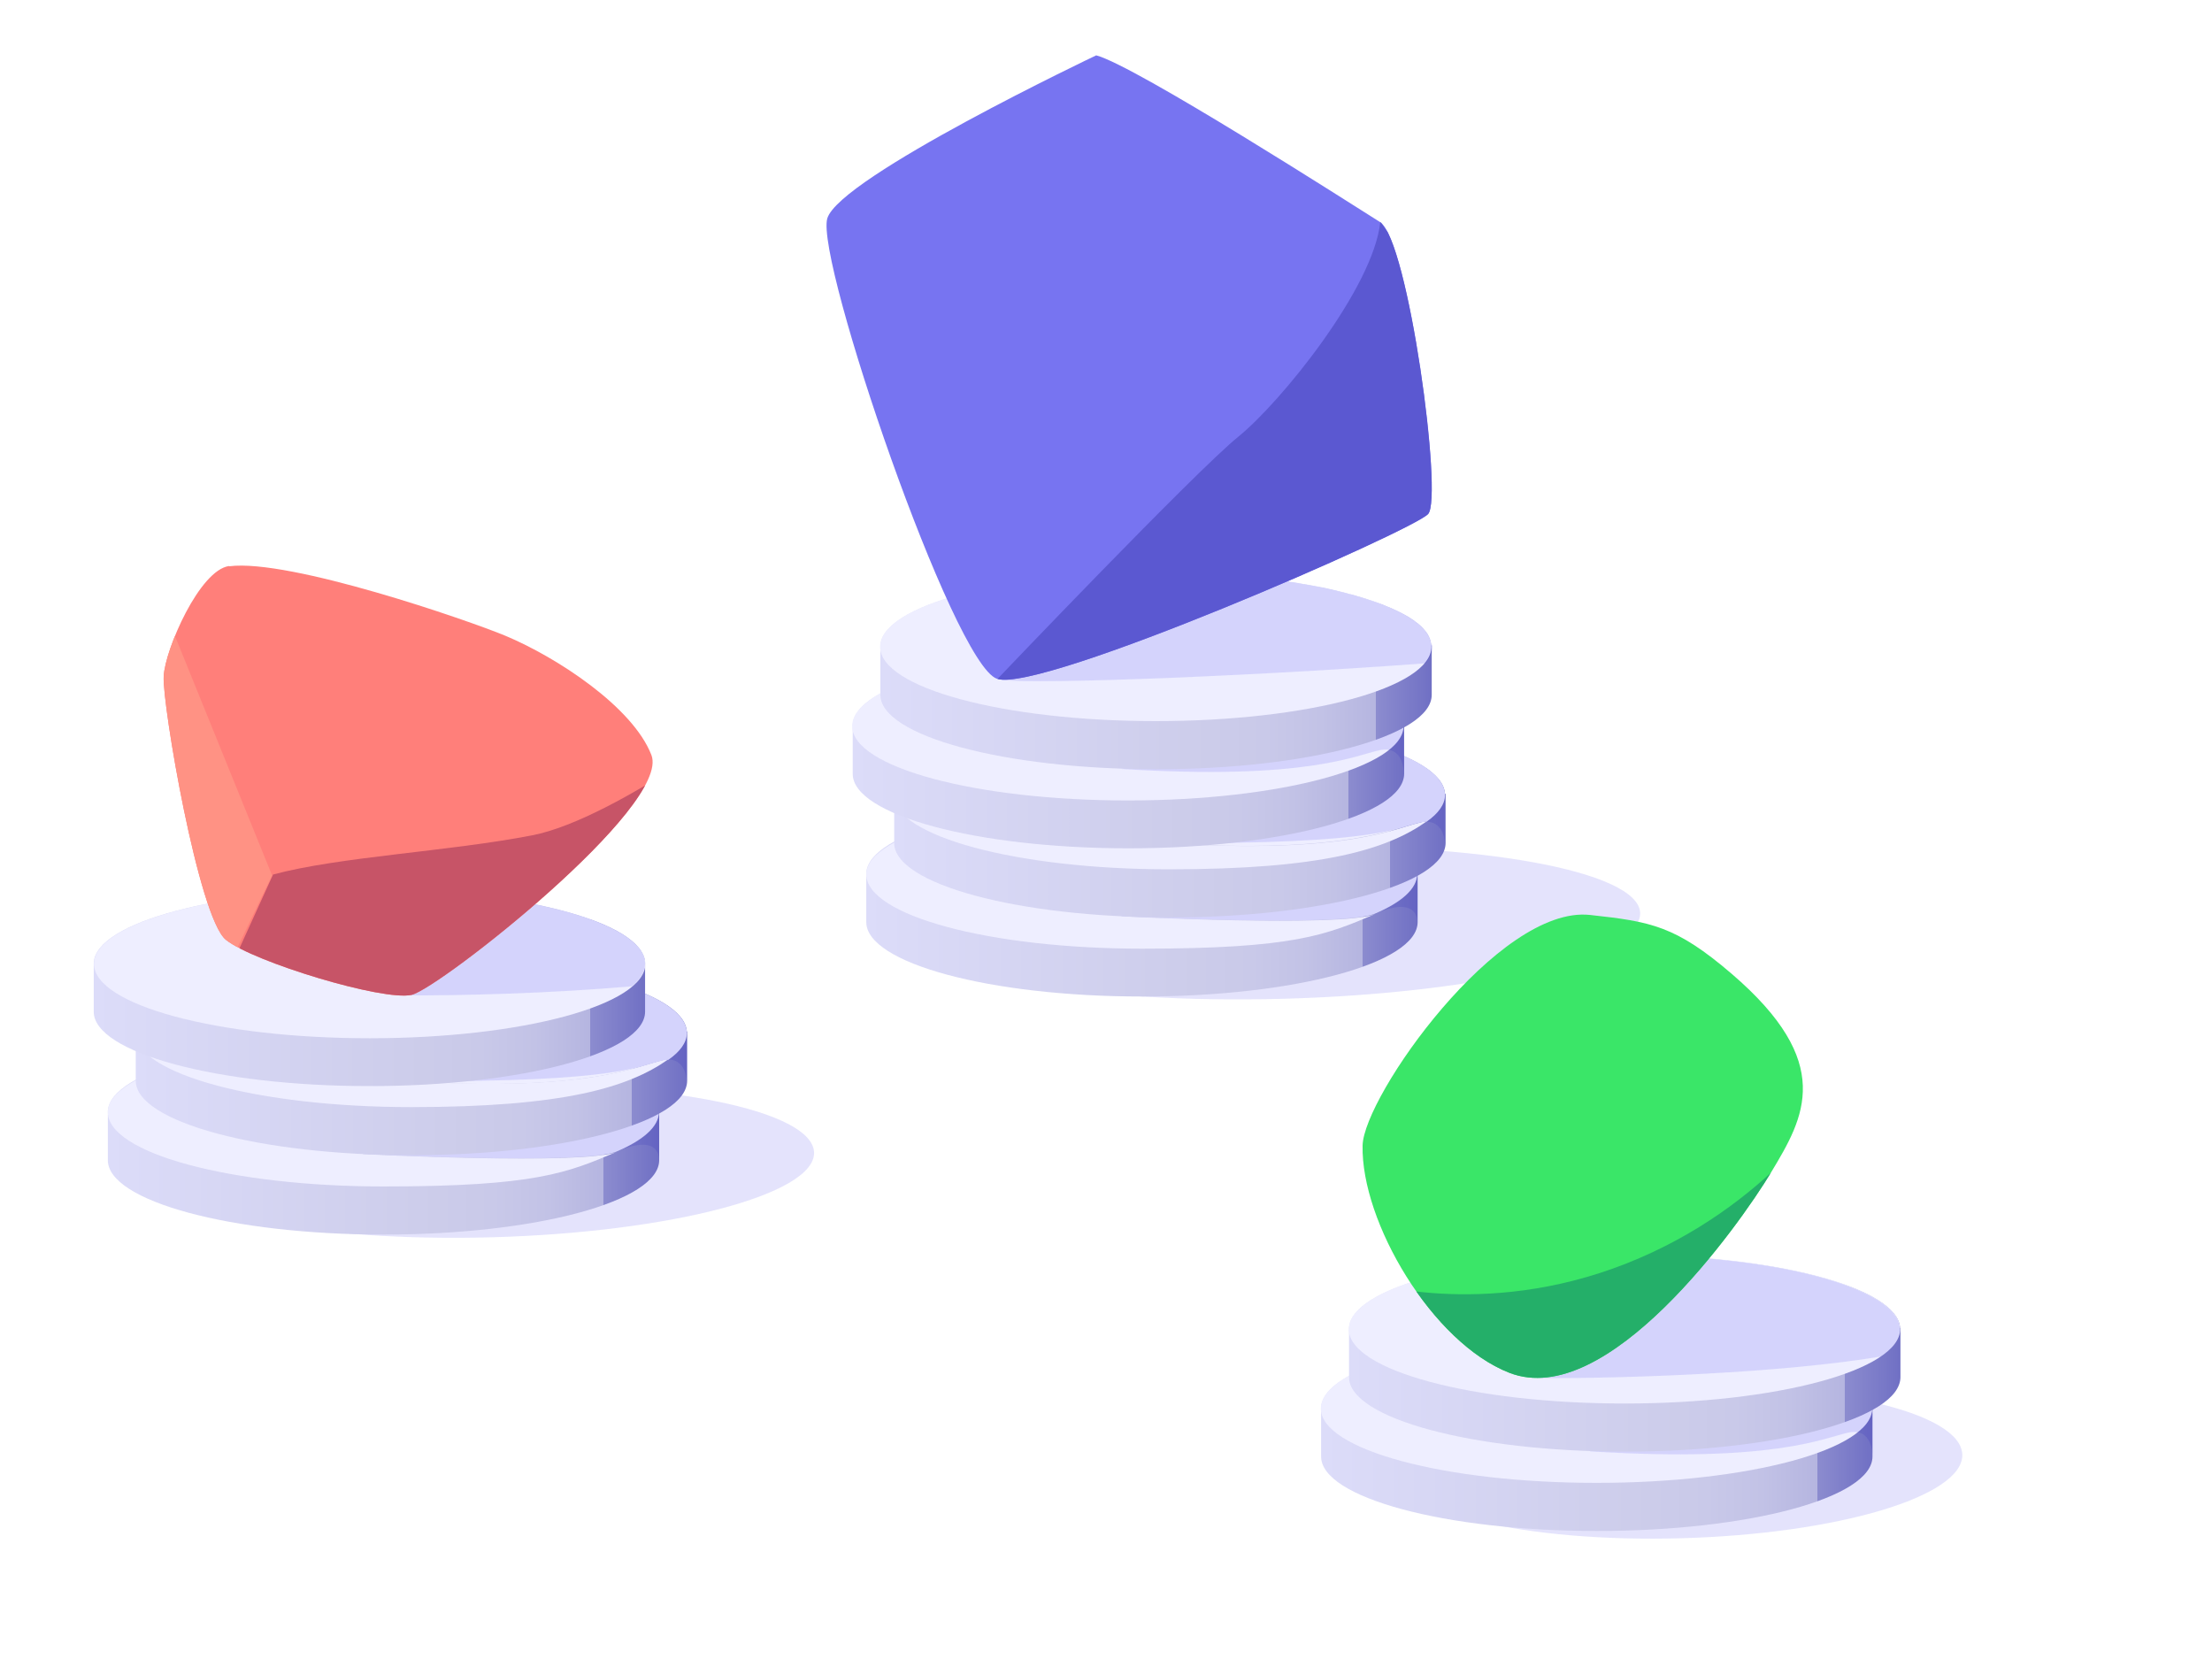
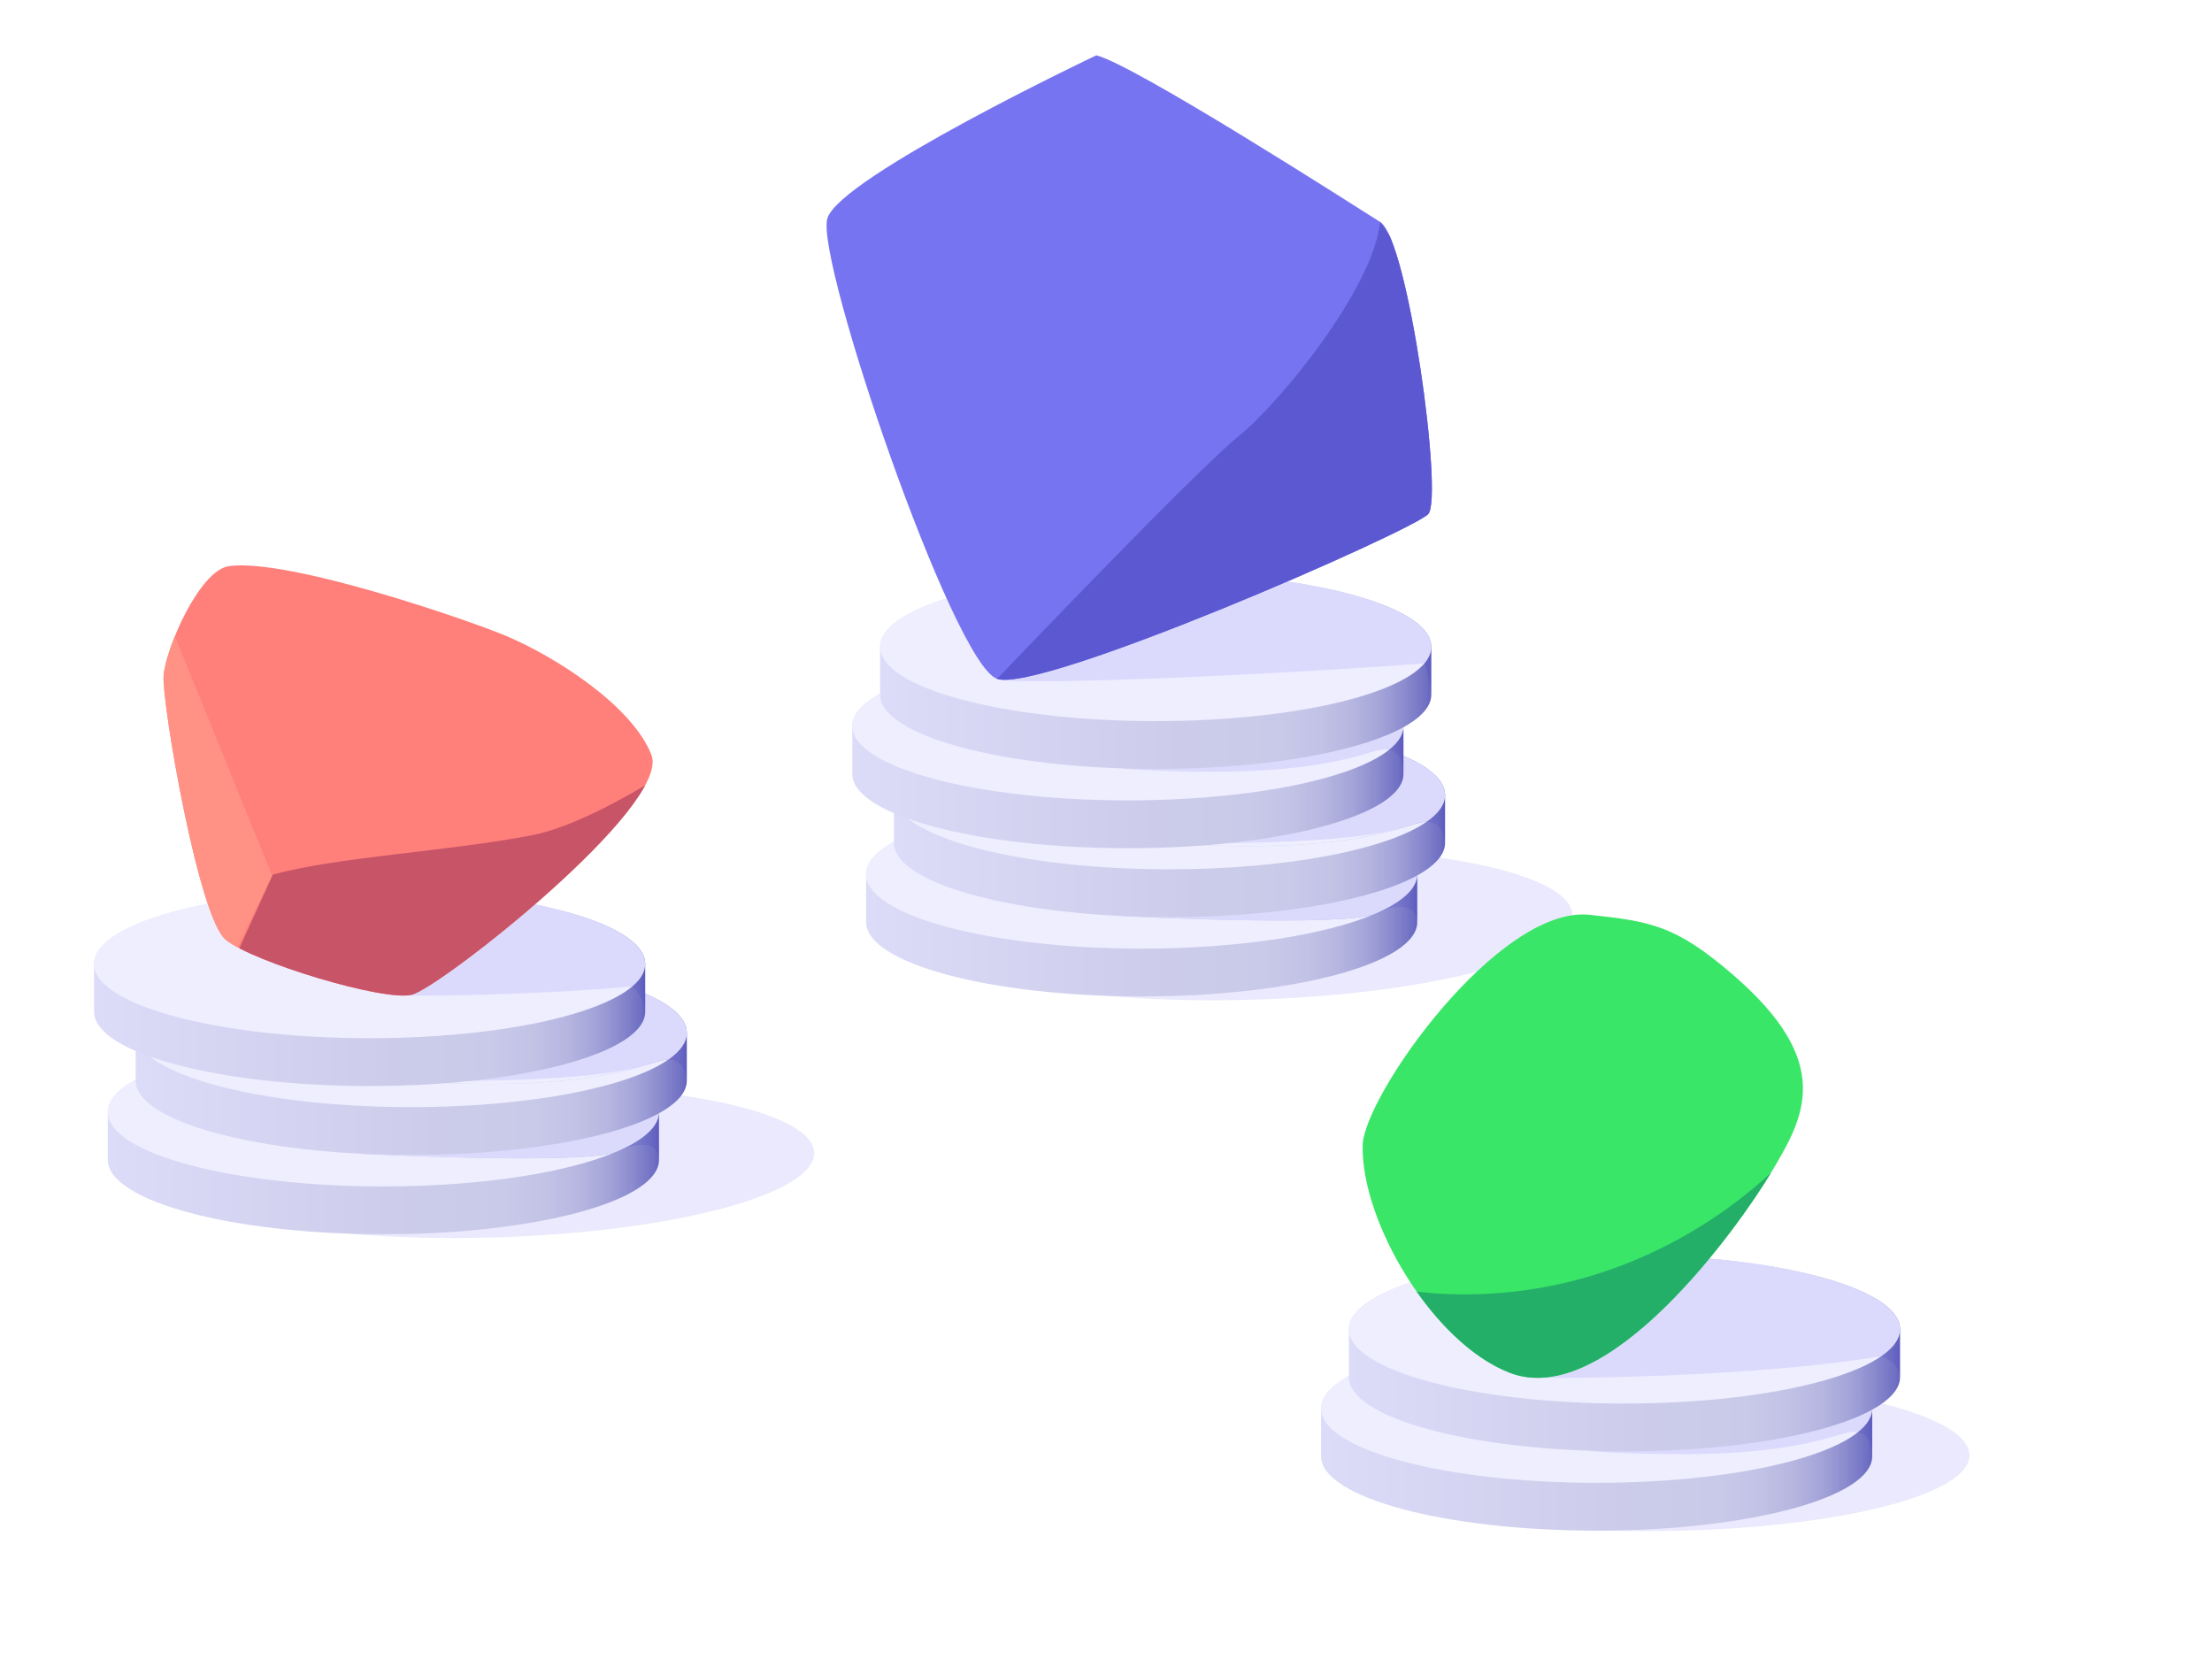
- <svg xmlns="http://www.w3.org/2000/svg" id="Layer_1" version="1.1" viewBox="0 0 800 600">
+ <svg xmlns="http://www.w3.org/2000/svg" xmlns:xlink="http://www.w3.org/1999/xlink" viewBox="0 0 800 600">
  <defs>
-     <style>
-       .st0 {
-         fill: none;
-       }
- 
-       .st1 {
-         mix-blend-mode: multiply;
-         opacity: .2;
-       }
- 
-       .st1, .st2 {
-         isolation: isolate;
-       }
- 
-       .st1, .st3 {
-         fill: #7774f1;
-       }
- 
-       .st4 {
-         fill: #ff7f7a;
-       }
- 
-       .st5 {
-         fill: url(#linear-gradient2);
-       }
- 
-       .st6 {
-         fill: url(#linear-gradient1);
-       }
- 
-       .st7 {
-         fill: url(#linear-gradient3);
-       }
- 
-       .st8 {
-         fill: url(#linear-gradient6);
-       }
- 
-       .st9 {
-         fill: url(#linear-gradient8);
-       }
- 
-       .st10 {
-         fill: url(#linear-gradient7);
-       }
- 
-       .st11 {
-         fill: url(#linear-gradient5);
-       }
- 
-       .st12 {
-         fill: url(#linear-gradient4);
-       }
- 
-       .st13 {
-         fill: #eef;
-       }
- 
-       .st14 {
-         fill: url(#linear-gradient);
-       }
- 
-       .st15 {
-         fill: #3ae668;
-       }
- 
-       .st16 {
-         fill: #ff9284;
-       }
- 
-       .st17 {
-         clip-path: url(#clippath-1);
-       }
- 
-       .st18 {
-         clip-path: url(#clippath-2);
-       }
- 
-       .st19 {
-         fill: #5b58d1;
-       }
- 
-       .st20 {
-         fill: #c75467;
-       }
- 
-       .st21 {
-         fill: #24af69;
-       }
- 
-       .st22 {
-         clip-path: url(#clippath);
-       }
-     </style>
-     <linearGradient id="linear-gradient" x1="477.8" y1="83.9" x2="677.1" y2="83.9" gradientTransform="translate(0 602) scale(1 -1)" gradientUnits="userSpaceOnUse">
+     <style>.cls-1{fill:#ff7f7a;}.cls-2{mix-blend-mode:multiply;opacity:.16;}.cls-2,.cls-3{fill:#7774f1;}.cls-4{fill:url(#linear-gradient-8);}.cls-5{fill:url(#linear-gradient-7);}.cls-6{fill:url(#linear-gradient-5);}.cls-7{fill:url(#linear-gradient-6);}.cls-8{fill:url(#linear-gradient-9);}.cls-9{fill:url(#linear-gradient-4);}.cls-10{fill:url(#linear-gradient-3);}.cls-11{fill:url(#linear-gradient-2);}.cls-12{fill:#eef;}.cls-13{fill:url(#linear-gradient);}.cls-14{isolation:isolate;}.cls-15{fill:#3ae668;}.cls-16{fill:#ff9284;}.cls-17{clip-path:url(#clippath-1);}.cls-18{clip-path:url(#clippath-2);}.cls-19{fill:#5b58d1;}.cls-20{fill:#c75467;}.cls-21{fill:#24af69;}.cls-22{clip-path:url(#clippath);}</style>
+     <linearGradient id="linear-gradient" x1="477.76" y1="518.06" x2="677.11" y2="518.06" gradientUnits="userSpaceOnUse">
      <stop offset="0" stop-color="#dcdcf9" />
-       <stop offset=".6" stop-color="#ccccea" />
-       <stop offset=".7" stop-color="#c9c9e9" />
+       <stop offset=".55" stop-color="#ccccea" />
+       <stop offset=".72" stop-color="#c9c9e9" />
      <stop offset=".8" stop-color="#c2c2e6" />
-       <stop offset=".9" stop-color="#b5b5e0" />
-       <stop offset=".9" stop-color="#a3a3d9" />
-       <stop offset=".9" stop-color="#8c8ccf" />
-       <stop offset="1" stop-color="#7070c4" />
+       <stop offset=".86" stop-color="#b5b5e0" />
+       <stop offset=".91" stop-color="#a3a3d9" />
+       <stop offset=".95" stop-color="#8c8ccf" />
+       <stop offset=".99" stop-color="#7070c4" />
      <stop offset="1" stop-color="#6464bf" />
    </linearGradient>
-     <linearGradient id="linear-gradient1" x1="487.8" y1="112.6" x2="687.2" y2="112.6" gradientTransform="translate(0 602) scale(1 -1)" gradientUnits="userSpaceOnUse">
-       <stop offset="0" stop-color="#dcdcf9" />
-       <stop offset=".6" stop-color="#ccccea" />
-       <stop offset=".7" stop-color="#c9c9e9" />
-       <stop offset=".8" stop-color="#c2c2e6" />
-       <stop offset=".9" stop-color="#b5b5e0" />
-       <stop offset=".9" stop-color="#a3a3d9" />
-       <stop offset=".9" stop-color="#8c8ccf" />
-       <stop offset="1" stop-color="#7070c4" />
-       <stop offset="1" stop-color="#6464bf" />
-     </linearGradient>
-     <linearGradient id="linear-gradient2" x1="39" y1="191.1" x2="238.3" y2="191.1" gradientTransform="translate(0 602) scale(1 -1)" gradientUnits="userSpaceOnUse">
-       <stop offset="0" stop-color="#dcdcf9" />
-       <stop offset=".6" stop-color="#ccccea" />
-       <stop offset=".7" stop-color="#c9c9e9" />
-       <stop offset=".8" stop-color="#c2c2e6" />
-       <stop offset=".9" stop-color="#b5b5e0" />
-       <stop offset=".9" stop-color="#a3a3d9" />
-       <stop offset=".9" stop-color="#8c8ccf" />
-       <stop offset="1" stop-color="#7070c4" />
-       <stop offset="1" stop-color="#6464bf" />
-     </linearGradient>
-     <linearGradient id="linear-gradient3" x1="49.1" y1="219.8" x2="248.4" y2="219.8" gradientTransform="translate(0 602) scale(1 -1)" gradientUnits="userSpaceOnUse">
-       <stop offset="0" stop-color="#dcdcf9" />
-       <stop offset=".6" stop-color="#ccccea" />
-       <stop offset=".7" stop-color="#c9c9e9" />
-       <stop offset=".8" stop-color="#c2c2e6" />
-       <stop offset=".9" stop-color="#b5b5e0" />
-       <stop offset=".9" stop-color="#a3a3d9" />
-       <stop offset=".9" stop-color="#8c8ccf" />
-       <stop offset="1" stop-color="#7070c4" />
-       <stop offset="1" stop-color="#6464bf" />
-     </linearGradient>
-     <linearGradient id="linear-gradient4" x1="34" y1="244.7" x2="233.3" y2="244.7" gradientTransform="translate(0 602) scale(1 -1)" gradientUnits="userSpaceOnUse">
-       <stop offset="0" stop-color="#dcdcf9" />
-       <stop offset=".6" stop-color="#ccccea" />
-       <stop offset=".7" stop-color="#c9c9e9" />
-       <stop offset=".8" stop-color="#c2c2e6" />
-       <stop offset=".9" stop-color="#b5b5e0" />
-       <stop offset=".9" stop-color="#a3a3d9" />
-       <stop offset=".9" stop-color="#8c8ccf" />
-       <stop offset="1" stop-color="#7070c4" />
-       <stop offset="1" stop-color="#6464bf" />
-     </linearGradient>
-     <linearGradient id="linear-gradient5" x1="313.2" y1="277.2" x2="512.6" y2="277.2" gradientTransform="translate(0 602) scale(1 -1)" gradientUnits="userSpaceOnUse">
-       <stop offset="0" stop-color="#dcdcf9" />
-       <stop offset=".6" stop-color="#ccccea" />
-       <stop offset=".7" stop-color="#c9c9e9" />
-       <stop offset=".8" stop-color="#c2c2e6" />
-       <stop offset=".9" stop-color="#b5b5e0" />
-       <stop offset=".9" stop-color="#a3a3d9" />
-       <stop offset=".9" stop-color="#8c8ccf" />
-       <stop offset="1" stop-color="#7070c4" />
-       <stop offset="1" stop-color="#6464bf" />
-     </linearGradient>
-     <linearGradient id="linear-gradient6" x1="323.3" y1="305.8" x2="522.6" y2="305.8" gradientTransform="translate(0 602) scale(1 -1)" gradientUnits="userSpaceOnUse">
-       <stop offset="0" stop-color="#dcdcf9" />
-       <stop offset=".6" stop-color="#ccccea" />
-       <stop offset=".7" stop-color="#c9c9e9" />
-       <stop offset=".8" stop-color="#c2c2e6" />
-       <stop offset=".9" stop-color="#b5b5e0" />
-       <stop offset=".9" stop-color="#a3a3d9" />
-       <stop offset=".9" stop-color="#8c8ccf" />
-       <stop offset="1" stop-color="#7070c4" />
-       <stop offset="1" stop-color="#6464bf" />
-     </linearGradient>
-     <linearGradient id="linear-gradient7" x1="308.2" y1="330.8" x2="507.6" y2="330.8" gradientTransform="translate(0 602) scale(1 -1)" gradientUnits="userSpaceOnUse">
-       <stop offset="0" stop-color="#dcdcf9" />
-       <stop offset=".6" stop-color="#ccccea" />
-       <stop offset=".7" stop-color="#c9c9e9" />
-       <stop offset=".8" stop-color="#c2c2e6" />
-       <stop offset=".9" stop-color="#b5b5e0" />
-       <stop offset=".9" stop-color="#a3a3d9" />
-       <stop offset=".9" stop-color="#8c8ccf" />
-       <stop offset="1" stop-color="#7070c4" />
-       <stop offset="1" stop-color="#6464bf" />
-     </linearGradient>
-     <linearGradient id="linear-gradient8" x1="318.3" y1="359.4" x2="517.7" y2="359.4" gradientTransform="translate(0 602) scale(1 -1)" gradientUnits="userSpaceOnUse">
-       <stop offset="0" stop-color="#dcdcf9" />
-       <stop offset=".6" stop-color="#ccccea" />
-       <stop offset=".7" stop-color="#c9c9e9" />
-       <stop offset=".8" stop-color="#c2c2e6" />
-       <stop offset=".9" stop-color="#b5b5e0" />
-       <stop offset=".9" stop-color="#a3a3d9" />
-       <stop offset=".9" stop-color="#8c8ccf" />
-       <stop offset="1" stop-color="#7070c4" />
-       <stop offset="1" stop-color="#6464bf" />
-     </linearGradient>
+     <linearGradient id="linear-gradient-2" x1="487.83" y1="489.39" x2="687.18" y2="489.39" xlink:href="#linear-gradient" />
+     <linearGradient id="linear-gradient-3" x1="38.99" y1="410.86" x2="238.33" y2="410.86" xlink:href="#linear-gradient" />
+     <linearGradient id="linear-gradient-4" x1="49.05" y1="382.19" x2="248.4" y2="382.19" xlink:href="#linear-gradient" />
+     <linearGradient id="linear-gradient-5" x1="34" y1="357.26" x2="233.35" y2="357.26" xlink:href="#linear-gradient" />
+     <linearGradient id="linear-gradient-6" x1="313.22" y1="324.85" x2="512.57" y2="324.85" xlink:href="#linear-gradient" />
+     <linearGradient id="linear-gradient-7" x1="323.29" y1="296.18" x2="522.64" y2="296.18" xlink:href="#linear-gradient" />
+     <linearGradient id="linear-gradient-8" x1="308.23" y1="271.25" x2="507.58" y2="271.25" xlink:href="#linear-gradient" />
+     <linearGradient id="linear-gradient-9" x1="318.3" y1="242.58" x2="517.65" y2="242.58" xlink:href="#linear-gradient" />
    <clipPath id="clippath">
-       <path class="st0" d="M396.5,20s-92.9,44-97.3,59c-4.4,15,45.5,161.2,61.4,166.5,15.9,5.3,150.5-53.6,155.9-59.6,5.5-6-7.2-99.2-17.4-105.6s-88.5-56.6-102.7-60.3h0Z" />
+       <path class="cls-3" d="M396.51,20s-92.86,44.05-97.29,59.01c-4.43,14.96,45.5,161.18,61.4,166.51,15.9,5.33,150.46-53.58,155.93-59.61,5.47-6.03-7.24-99.23-17.37-105.62-10.13-6.39-88.45-56.61-102.66-60.29Z" />
    </clipPath>
    <clipPath id="clippath-1">
-       <path class="st0" d="M82.9,204.7c-10.7,1.4-23.2,30.1-23.7,39.9-.6,9.8,12.6,87.3,22.5,95.3,9.9,8,57,22.3,67.2,19.9,10.2-2.5,93.8-68.2,86.7-86.7-6.7-17.5-34.2-35.4-52.9-43.2-13.2-5.5-78-27.9-99.8-25.1Z" />
+       <path class="cls-1" d="M82.89,204.73c-10.74,1.39-23.16,30.11-23.73,39.87-.56,9.76,12.61,87.26,22.51,95.3,9.89,8.05,57,22.34,67.22,19.87,10.22-2.46,93.82-68.2,86.72-86.7-6.7-17.45-34.18-35.4-52.92-43.23-13.16-5.5-77.96-27.94-99.8-25.11Z" />
    </clipPath>
    <clipPath id="clippath-2">
-       <path class="st0" d="M626.3,352.2c37.5,32.2,26.3,51.8,14.3,71.7s-59.4,86.3-94.7,72.6c-28-10.9-53.7-54.7-53.1-82.2.4-17.8,49.1-86.9,82.2-83.4,22.1,2.4,31,3.9,51.3,21.3h0Z" />
+       <path class="cls-15" d="M626.33,352.17c37.51,32.16,26.27,51.75,14.33,71.72s-59.36,86.34-94.72,72.56c-28.02-10.92-53.66-54.7-53.12-82.19.35-17.79,49.1-86.93,82.16-83.4,22.13,2.36,31.05,3.91,51.35,21.31Z" />
    </clipPath>
  </defs>
-   <g class="st2">
-     <g id="Layer_11" data-name="Layer_1">
-       <ellipse class="st1" cx="607.3" cy="528.9" rx="102.4" ry="27.4" transform="translate(-14.5 17.2) rotate(-1.6)" />
-       <path class="st14" d="M677.1,509c-.9-14.6-45.2-26.4-99.7-26.4s-98.8,11.8-99.6,26.4h0v17.3h0c0,.2,0,.3,0,.5,0,14.8,44.6,26.9,99.7,26.9s99.7-12,99.7-26.9,0-.3,0-.5h0v-17.3h0,0Z" />
-       <ellipse class="st13" cx="577.4" cy="509.4" rx="99.7" ry="26.9" />
-       <path class="st1" d="M575,524.8l101-18.6,1.2,5.4v14.7c0,0,.1-10-8.6-8.2s-26.4,11-93.5,6.8Z" />
-       <path class="st6" d="M687.2,480.3c-.9-14.6-45.2-26.4-99.7-26.4s-98.8,11.8-99.6,26.4h0v17.3h0c0,.1,0,.3,0,.5,0,14.8,44.6,26.9,99.7,26.9s99.7-12,99.7-26.9,0-.3,0-.5h0v-17.3h0,0Z" />
-       <ellipse class="st13" cx="587.5" cy="480.7" rx="99.7" ry="26.9" />
-       <ellipse class="st1" cx="177.3" cy="420.1" rx="117.2" ry="27.4" transform="translate(-11.7 5.1) rotate(-1.6)" />
-       <path class="st5" d="M238.3,401.8c-.9-14.6-45.2-26.4-99.6-26.4s-98.8,11.8-99.7,26.4h0v17.3h0c0,.1,0,.3,0,.5,0,14.8,44.6,26.9,99.7,26.9s99.7-12,99.7-26.9,0-.3,0-.5h0v-17.3h0Z" />
-       <path class="st13" d="M131.2,417.3l63.6-10.9,42.9-7.3c-5.7-13.4-47.8-23.8-99-23.8s-99.7,12-99.7,26.9,44.6,26.9,99.7,26.9,66.6-5,84.3-12.5c-12.3,4.9-91.7.8-91.7.8h0Z" />
-       <path class="st13" d="M238.3,402.2c0-1-.2-2.1-.7-3.1l-42.8,7.3-63.6,10.9s79.4,4.1,91.7-.8c9.7-4.1,15.4-9.1,15.4-14.3h0Z" />
-       <path class="st1" d="M238.3,402.2c0-1-.2-2.1-.7-3.1l-42.8,7.3-63.6,10.9s79.4,4.1,91.7-.8c9.7-4.1,15.4-9.1,15.4-14.3h0Z" />
-       <path class="st1" d="M238.8,420.2h0,0Z" />
-       <path class="st1" d="M223,416.5c0,0,.2,0,.3-.1,11.5-5,15-1.3,15.1,3.1h0v-17.3c0,5.3-5.6,10.2-15.4,14.3h0Z" />
-       <path class="st7" d="M248.4,373.1c-.9-14.6-45.2-26.4-99.6-26.4s-98.8,11.8-99.7,26.4h0v17.3h0c0,.1,0,.3,0,.5,0,14.8,44.6,26.9,99.7,26.9s99.7-12,99.7-26.9,0-.3,0-.5h0v-17.3h0Z" />
-       <path class="st13" d="M239.8,383.4c-8.8,1.8-26.2,11.8-93.4,7.5l81.6-33.7c-18.2-6.4-46.9-10.6-79.3-10.6-55.1,0-99.7,12-99.7,26.9s44.6,26.9,99.7,26.9,78.5-7.1,92.9-17.2c-.6,0-1.2,0-1.9.2h0Z" />
-       <path class="st1" d="M241.7,383.2c6.8,0,6.7,8.4,6.7,8.4v-14.7c0,0,0-3.4,0-3.4,0,3.4-2.4,6.7-6.7,9.7h0Z" />
-       <path class="st13" d="M228,357.3l-81.6,33.7c67.1,4.2,84.6-5.8,93.4-7.5.7-.1,1.3-.2,1.9-.2,4.3-3,6.7-6.3,6.7-9.7,0-6.1-7.6-11.8-20.4-16.3h0Z" />
-       <path class="st1" d="M228,357.3l-81.6,33.7c79.6.5,84.6-5.8,93.4-7.5.7-.1,1.3-.2,1.9-.2,4.3-3,6.7-6.3,6.7-9.7,0-6.1-7.6-11.8-20.4-16.3h0Z" />
-       <path class="st12" d="M233.3,348.1c-.9-14.6-45.2-26.4-99.7-26.4s-98.8,11.8-99.7,26.4h0v17.3h0c0,.1,0,.3,0,.5,0,14.8,44.6,26.9,99.7,26.9s99.7-12,99.7-26.9,0-.3,0-.5h0v-17.3h0,0Z" />
-       <ellipse class="st13" cx="133.7" cy="348.6" rx="99.7" ry="26.9" />
-       <ellipse class="st1" cx="463.8" cy="333.8" rx="129.4" ry="27.4" transform="translate(-9.1 13.1) rotate(-1.6)" />
-       <path class="st11" d="M512.5,315.7c-.9-14.6-45.2-26.4-99.6-26.4s-98.8,11.8-99.6,26.4h0v17.3h0c0,.1,0,.3,0,.5,0,14.8,44.6,26.9,99.7,26.9s99.7-12,99.7-26.9,0-.3,0-.5h0v-17.3h0Z" />
-       <path class="st13" d="M405.5,331.3l63.6-10.9,42.9-7.3c-5.7-13.4-47.8-23.8-99-23.8s-99.7,12-99.7,26.9,44.6,26.9,99.7,26.9,66.6-5,84.3-12.5c-12.3,4.9-91.7.8-91.7.8h0Z" />
-       <path class="st13" d="M512.6,316.2c0-1-.2-2.1-.7-3.1l-42.9,7.3-63.6,10.9s79.4,4.1,91.7-.8c9.7-4.1,15.4-9.1,15.4-14.3h0Z" />
-       <path class="st1" d="M512.6,316.2c0-1-.2-2.1-.7-3.1l-42.9,7.3-63.6,10.9s79.4,4.1,91.7-.8c9.7-4.1,15.4-9.1,15.4-14.3h0Z" />
-       <path class="st1" d="M513,334.2h0,0Z" />
-       <path class="st1" d="M497.2,330.5c0,0,.2,0,.3-.1,11.5-5,15-1.3,15.1,3.1h0v-17.3c0,5.3-5.6,10.2-15.4,14.3Z" />
-       <path class="st8" d="M522.6,287.1c-.9-14.6-45.2-26.4-99.6-26.4s-98.8,11.8-99.6,26.4h0v17.3h0c0,.1,0,.3,0,.5,0,14.8,44.6,26.9,99.7,26.9s99.7-12,99.7-26.9,0-.3,0-.5h0v-17.3h0Z" />
-       <path class="st13" d="M514,297.4c-8.8,1.8-26.2,11.8-93.4,7.5l81.6-33.7c-18.2-6.4-46.9-10.6-79.3-10.6-55,0-99.7,12-99.7,26.9s44.6,26.9,99.7,26.9,78.5-7.1,92.9-17.2c-.6,0-1.2,0-1.9.2h0Z" />
-       <path class="st1" d="M515.9,297.2c6.8,0,6.7,8.4,6.7,8.4v-14.7c0,0,0-3.4,0-3.4,0,3.4-2.4,6.7-6.7,9.7Z" />
-       <path class="st13" d="M502.2,271.2l-81.6,33.7c67.1,4.2,84.6-5.8,93.4-7.5.7-.1,1.3-.2,1.9-.2,4.3-3,6.7-6.3,6.7-9.7,0-6.1-7.6-11.8-20.4-16.3h0Z" />
-       <path class="st1" d="M502.2,271.2l-81.6,33.7c79.6.5,84.6-5.8,93.4-7.5.7-.1,1.3-.2,1.9-.2,4.3-3,6.7-6.3,6.7-9.7,0-6.1-7.6-11.8-20.4-16.3h0Z" />
-       <path class="st10" d="M507.6,262.1c-.9-14.6-45.2-26.4-99.6-26.4s-98.8,11.8-99.6,26.4h0v17.3h0c0,.1,0,.3,0,.5,0,14.8,44.6,26.9,99.7,26.9s99.7-12,99.7-26.9,0-.3,0-.5h0v-17.3h0Z" />
-       <ellipse class="st13" cx="407.9" cy="262.6" rx="99.7" ry="26.9" />
-       <path class="st1" d="M405.5,278l101-18.6,1.2,5.4v14.7c0,0,.1-10-8.6-8.2-8.8,1.8-26.4,11-93.6,6.8h0Z" />
-       <path class="st9" d="M517.6,233.5c-.9-14.6-45.2-26.4-99.6-26.4s-98.8,11.8-99.6,26.4h0v17.3h0c0,.1,0,.3,0,.5,0,14.8,44.6,26.9,99.7,26.9s99.7-12,99.7-26.9,0-.3,0-.5h0v-17.3h0Z" />
-       <ellipse class="st13" cx="418" cy="233.9" rx="99.7" ry="26.9" />
-       <path class="st1" d="M517.6,233.1c0-.3,0-.6-.1-.9,0-.2,0-.3-.1-.5,0-.3-.2-.6-.3-.9,0-.2-.2-.3-.2-.5-.1-.3-.3-.6-.4-.8,0-.2-.2-.3-.3-.5-.2-.3-.4-.6-.6-.8-.1-.2-.3-.3-.4-.5-.2-.3-.5-.6-.7-.8-.2-.2-.3-.3-.5-.5-.3-.3-.6-.5-.9-.8-.2-.1-.4-.3-.6-.4-.3-.3-.7-.5-1-.8-.2-.1-.4-.3-.6-.4-.4-.3-.8-.5-1.2-.8-.2-.1-.5-.3-.7-.4-.4-.2-.8-.5-1.3-.7-.3-.1-.5-.3-.8-.4-.5-.2-.9-.5-1.4-.7-.3-.1-.6-.3-.9-.4-.5-.2-1-.5-1.5-.7-.3-.1-.6-.3-1-.4-.5-.2-1.1-.4-1.6-.7-.4-.1-.7-.3-1.1-.4-.6-.2-1.1-.4-1.7-.6-.4-.1-.8-.3-1.2-.4-.6-.2-1.2-.4-1.8-.6-.4-.1-.8-.3-1.2-.4-.6-.2-1.2-.4-1.9-.6-.4-.1-.9-.2-1.3-.4-.6-.2-1.3-.4-2-.5-.5-.1-1-.2-1.4-.4-.7-.2-1.3-.3-2-.5-.5-.1-1-.2-1.5-.4-.7-.2-1.4-.3-2.1-.5-.5-.1-1.1-.2-1.6-.4-.7-.1-1.4-.3-2.1-.4-.6-.1-1.2-.2-1.8-.3-.7-.1-1.4-.3-2.1-.4-.6-.1-1.2-.2-1.8-.3-.7-.1-1.5-.2-2.2-.4-.6-.1-1.3-.2-1.9-.3-.8-.1-1.5-.2-2.2-.4-.7-.1-1.4-.2-2-.3-.8-.1-1.5-.2-2.2-.3-.7,0-1.4-.2-2.2-.3-.7,0-1.5-.2-2.2-.3-.7,0-1.5-.2-2.3-.2-.8,0-1.5-.2-2.2-.2-.8,0-1.5-.1-2.3-.2-.8,0-1.5-.1-2.3-.2-.8,0-1.6-.1-2.4-.2-.8,0-1.5-.1-2.3-.2-.8,0-1.7-.1-2.5-.2-.8,0-1.5-.1-2.3-.1-.9,0-1.8,0-2.7-.1-.7,0-1.5,0-2.2-.1-1,0-2,0-3-.1-.7,0-1.3,0-2,0-1.1,0-2.2,0-3.3,0-.6,0-1.2,0-1.8,0-1.7,0-3.4,0-5.1,0s-3.4,0-5.1,0c-.6,0-1.2,0-1.8,0-1.1,0-2.2,0-3.3,0-.7,0-1.3,0-2,0-1,0-2,0-3,.1-.7,0-1.5,0-2.2.1-.9,0-1.8,0-2.7.1-.8,0-1.5,0-2.3.1-.8,0-1.7.1-2.5.2-.8,0-1.5.1-2.3.2-.8,0-1.6.1-2.4.2-.8,0-1.5.1-2.3.2-.8,0-1.6.1-2.3.2-.8,0-1.5.2-2.2.2s-1.5.2-2.3.2c-.8,0-1.5.2-2.2.3-.7,0-1.5.2-2.2.3-.8.1-1.5.2-2.2.3-.7,0-1.4.2-2,.3-.8.1-1.5.2-2.2.3-.6.1-1.3.2-1.9.3-.7.1-1.5.2-2.2.4-.6.1-1.2.2-1.8.3-.7.1-1.4.3-2.1.4-.6.1-1.2.2-1.8.3-.7.1-1.4.3-2.1.4-.5.1-1.1.2-1.6.4-.7.2-1.4.3-2.1.5-.5.1-1,.2-1.5.4-.7.2-1.4.3-2,.5-.5.1-1,.2-1.4.4-.7.2-1.3.4-2,.5-.3,0-.7.2-1,.3,4.2,13.7,13.8,27.9,15.7,29.9,2.4,2.4,84.4-.4,154.5-5.6,1.6-1.9,2.5-3.9,2.5-6s0-.5,0-.8h0Z" />
-       <path class="st3" d="M396.5,20s-92.9,44.1-97.3,59c-4.4,15,45.5,161.2,61.4,166.5s150.5-53.6,155.9-59.6-7.2-99.2-17.4-105.6-88.5-56.6-102.7-60.3h0Z" />
-       <g class="st22">
-         <path class="st19" d="M499.2,80.3c-2.5,23.8-35.9,65.1-51.3,77.6-15.5,12.5-87.2,87.7-87.2,87.7l94.9,21.2,120.7-76.4-77-110.1" />
+   <g class="cls-14">
+     <g id="Layer_1">
+       <path class="cls-2" d="M712.26,526.32c0-15.15-52.46-27.42-117.17-27.42-64.71,0-87.19,11.16-87.19,26.31s22.48,28.54,87.19,28.54c64.71,0,117.17-12.28,117.17-27.42Z" />
+       <path class="cls-13" d="M677.09,508.95c-.9-14.63-45.17-26.41-99.65-26.41s-98.75,11.78-99.65,26.41h-.02v17.3h.02c0,.15-.02.3-.02.46,0,14.84,44.63,26.87,99.67,26.87s99.67-12.03,99.67-26.87c0-.15-.01-.3-.02-.46h.02v-17.3h-.02Z" />
+       <ellipse class="cls-12" cx="577.44" cy="509.41" rx="99.67" ry="26.87" />
+       <path class="cls-2" d="M574.99,524.84l100.96-18.59,1.23,5.35-.07,14.66s.22-9.99-8.57-8.2c-8.79,1.79-26.4,10.99-93.55,6.78Z" />
+       <path class="cls-11" d="M687.16,480.28c-.9-14.63-45.17-26.41-99.65-26.41s-98.75,11.78-99.65,26.41h-.02v17.3h.02c0,.15-.02.3-.02.46,0,14.84,44.63,26.87,99.67,26.87s99.67-12.03,99.67-26.87c0-.15-.01-.3-.02-.46h.02v-17.3h-.02Z" />
+       <ellipse class="cls-12" cx="587.5" cy="480.74" rx="99.67" ry="26.87" />
+       <ellipse class="cls-2" cx="177.35" cy="420.13" rx="117.17" ry="27.42" transform="translate(-11.69 5.13) rotate(-1.6)" />
+       <path class="cls-10" d="M238.31,401.75c-.9-14.63-45.17-26.41-99.65-26.41s-98.75,11.78-99.65,26.41h-.02v17.3h.02c0,.15-.02.3-.02.46,0,14.84,44.63,26.87,99.67,26.87s99.67-12.03,99.67-26.87c0-.15-.01-.3-.02-.46h.02v-17.3h-.02Z" />
+       <path class="cls-12" d="M131.23,417.3l63.57-10.87,42.85-7.31c-5.7-13.38-47.84-23.77-98.99-23.77-55.05,0-99.67,12.03-99.67,26.87s44.63,26.87,99.67,26.87c35.5,0,66.64-5.01,84.3-12.54-12.33,4.87-91.73.76-91.73.76Z" />
+       <path class="cls-12" d="M238.33,402.21c0-1.05-.25-2.08-.68-3.1l-42.85,7.31-63.57,10.87s79.4,4.11,91.73-.76c9.73-4.15,15.38-9.06,15.38-14.33Z" />
+       <path class="cls-2" d="M238.33,402.21c0-1.05-.25-2.08-.68-3.1l-42.85,7.31-63.57,10.87s79.4,4.11,91.73-.76c9.73-4.15,15.38-9.06,15.38-14.33Z" />
+       <path class="cls-2" d="M238.78,420.24h-.09s.06,0,.09,0Z" />
+       <path class="cls-2" d="M222.96,416.54c.08-.03.18-.07.26-.1,11.48-5.03,15.03-1.29,15.12,3.07h0s0-17.3,0-17.3c0,5.27-5.65,10.18-15.38,14.33Z" />
+       <path class="cls-9" d="M248.38,373.08c-.9-14.63-45.17-26.41-99.65-26.41s-98.75,11.78-99.65,26.41h-.02v17.3h.02c0,.15-.02.3-.02.46,0,14.84,44.63,26.87,99.67,26.87s99.67-12.03,99.67-26.87c0-.15-.01-.3-.02-.46h.02v-17.3h-.02Z" />
+       <path class="cls-12" d="M239.76,383.44c-8.79,1.79-26.24,11.77-93.39,7.55l81.63-33.73c-18.21-6.43-46.94-10.59-79.28-10.59-55.05,0-99.67,12.03-99.67,26.87s44.63,26.87,99.67,26.87c42.35,0,78.5-7.12,92.94-17.16-.59,0-1.21.05-1.91.19Z" />
+       <path class="cls-2" d="M241.67,383.24c6.83-.06,6.66,8.39,6.66,8.39l.07-14.66v-3.44c0,3.42-2.4,6.69-6.73,9.71Z" />
+       <path class="cls-12" d="M228.01,357.26l-81.63,33.73c67.15,4.21,84.6-5.76,93.39-7.55.7-.14,1.32-.19,1.91-.19,4.33-3.01,6.73-6.28,6.73-9.71,0-6.12-7.61-11.76-20.39-16.28Z" />
+       <path class="cls-2" d="M228.01,357.26l-81.63,33.73c79.59.47,84.6-5.76,93.39-7.55.7-.14,1.32-.19,1.91-.19,4.33-3.01,6.73-6.28,6.73-9.71,0-6.12-7.61-11.76-20.39-16.28Z" />
+       <path class="cls-6" d="M233.33,348.15c-.9-14.63-45.17-26.41-99.65-26.41s-98.75,11.78-99.65,26.41h-.02v17.3h.02c0,.15-.02.3-.02.46,0,14.84,44.63,26.87,99.67,26.87s99.67-12.03,99.67-26.87c0-.15-.01-.3-.02-.46h.02v-17.3h-.02Z" />
+       <ellipse class="cls-12" cx="133.67" cy="348.61" rx="99.67" ry="26.87" />
+       <ellipse class="cls-2" cx="451.58" cy="334.12" rx="117.17" ry="27.42" transform="translate(-9.17 12.77) rotate(-1.6)" />
+       <path class="cls-7" d="M512.55,315.74c-.9-14.63-45.17-26.41-99.65-26.41s-98.75,11.78-99.65,26.41h-.02v17.3h.02c0,.15-.02.3-.02.46,0,14.84,44.63,26.87,99.67,26.87s99.67-12.03,99.67-26.87c0-.15-.01-.3-.02-.46h.02v-17.3h-.02Z" />
+       <path class="cls-12" d="M405.46,331.29l63.57-10.87,42.85-7.31c-5.7-13.38-47.84-23.77-98.99-23.77-55.05,0-99.67,12.03-99.67,26.87s44.63,26.87,99.67,26.87c35.5,0,66.64-5.01,84.3-12.54-12.33,4.87-91.73.76-91.73.76Z" />
+       <path class="cls-12" d="M512.57,316.2c0-1.05-.25-2.08-.68-3.1l-42.85,7.31-63.57,10.87s79.4,4.11,91.73-.76c9.73-4.15,15.38-9.06,15.38-14.33Z" />
+       <path class="cls-2" d="M512.57,316.2c0-1.05-.25-2.08-.68-3.1l-42.85,7.31-63.57,10.87s79.4,4.11,91.73-.76c9.73-4.15,15.38-9.06,15.38-14.33Z" />
+       <path class="cls-2" d="M513.01,334.23h-.09s.06,0,.09,0Z" />
+       <path class="cls-2" d="M497.19,330.53c.08-.03.18-.07.26-.1,11.48-5.03,15.03-1.29,15.12,3.07h0s0-17.3,0-17.3c0,5.27-5.65,10.18-15.38,14.33Z" />
+       <path class="cls-5" d="M522.61,287.07c-.9-14.63-45.17-26.41-99.65-26.41s-98.75,11.78-99.65,26.41h-.02v17.3h.02c0,.15-.02.3-.02.46,0,14.84,44.63,26.87,99.67,26.87s99.67-12.03,99.67-26.87c0-.15-.01-.3-.02-.46h.02v-17.3h-.02Z" />
+       <path class="cls-12" d="M514,297.43c-8.79,1.79-26.24,11.77-93.39,7.55l81.63-33.73c-18.21-6.43-46.94-10.59-79.28-10.59-55.05,0-99.67,12.03-99.67,26.87s44.63,26.87,99.67,26.87c42.35,0,78.5-7.12,92.94-17.16-.59,0-1.21.05-1.91.19Z" />
+       <path class="cls-2" d="M515.9,297.23c6.83-.06,6.66,8.39,6.66,8.39l.07-14.66v-3.44c0,3.42-2.4,6.69-6.73,9.71Z" />
+       <path class="cls-12" d="M502.24,271.25l-81.63,33.73c67.15,4.21,84.6-5.76,93.39-7.55.7-.14,1.32-.19,1.91-.19,4.33-3.01,6.73-6.28,6.73-9.71,0-6.12-7.61-11.76-20.39-16.28Z" />
+       <path class="cls-2" d="M502.24,271.25l-81.63,33.73c79.59.47,84.6-5.76,93.39-7.55.7-.14,1.32-.19,1.91-.19,4.33-3.01,6.73-6.28,6.73-9.71,0-6.12-7.61-11.76-20.39-16.28Z" />
+       <path class="cls-4" d="M507.56,262.14c-.9-14.63-45.17-26.41-99.65-26.41s-98.75,11.78-99.65,26.41h-.02v17.3h.02c0,.15-.02.3-.02.46,0,14.84,44.63,26.87,99.67,26.87s99.67-12.03,99.67-26.87c0-.15-.01-.3-.02-.46h.02v-17.3h-.02Z" />
+       <ellipse class="cls-12" cx="407.91" cy="262.6" rx="99.67" ry="26.87" />
+       <path class="cls-2" d="M405.46,278.03l100.96-18.59,1.23,5.35-.07,14.66s.22-9.99-8.57-8.2c-8.79,1.79-26.4,10.99-93.55,6.78Z" />
+       <path class="cls-8" d="M517.63,233.47c-.9-14.63-45.17-26.41-99.65-26.41s-98.75,11.78-99.65,26.41h-.02v17.3h.02c0,.15-.02.3-.02.46,0,14.84,44.63,26.87,99.67,26.87s99.67-12.03,99.67-26.87c0-.15-.01-.3-.02-.46h.02v-17.3h-.02Z" />
+       <ellipse class="cls-12" cx="417.98" cy="233.93" rx="99.67" ry="26.87" />
+       <path class="cls-2" d="M517.57,233.12c-.03-.29-.07-.57-.13-.85-.04-.17-.09-.34-.14-.51-.08-.28-.17-.57-.29-.85-.07-.17-.15-.33-.23-.49-.14-.28-.28-.56-.44-.84-.1-.16-.21-.32-.32-.48-.19-.28-.38-.56-.6-.83-.13-.16-.27-.31-.4-.47-.24-.27-.48-.55-.74-.81-.15-.16-.32-.31-.49-.46-.28-.27-.57-.54-.89-.8-.18-.15-.38-.3-.57-.45-.33-.26-.66-.52-1.02-.78-.21-.15-.43-.3-.65-.44-.37-.26-.75-.51-1.16-.76-.23-.15-.49-.29-.73-.44-.42-.25-.84-.5-1.28-.74-.26-.14-.54-.29-.81-.43-.46-.24-.91-.48-1.4-.72-.29-.14-.6-.28-.9-.42-.5-.23-.99-.46-1.51-.69-.32-.14-.65-.28-.98-.41-.53-.22-1.06-.45-1.62-.66-.35-.14-.71-.27-1.06-.4-.56-.21-1.13-.43-1.72-.64-.38-.13-.77-.26-1.16-.4-.59-.2-1.18-.41-1.8-.61-.41-.13-.84-.26-1.25-.39-.62-.19-1.23-.39-1.87-.57-.44-.13-.89-.25-1.34-.38-.65-.18-1.29-.37-1.96-.54-.47-.12-.95-.25-1.43-.37-.67-.17-1.33-.34-2.02-.51-.5-.12-1.02-.24-1.53-.36-.69-.16-1.37-.32-2.07-.48-.54-.12-1.09-.23-1.64-.35-.7-.15-1.4-.3-2.11-.44-.58-.12-1.17-.22-1.75-.34-.71-.14-1.41-.27-2.14-.4-.6-.11-1.22-.21-1.84-.32-.73-.13-1.45-.25-2.19-.37-.63-.1-1.27-.2-1.9-.29-.75-.12-1.49-.23-2.25-.35-.67-.1-1.35-.19-2.02-.28-.75-.1-1.49-.21-2.25-.31-.71-.09-1.44-.18-2.16-.26-.74-.09-1.48-.18-2.23-.27-.74-.08-1.5-.16-2.26-.24-.75-.08-1.49-.16-2.25-.24-.77-.08-1.55-.14-2.33-.21-.76-.07-1.52-.14-2.28-.21-.8-.07-1.62-.12-2.44-.19-.76-.06-1.5-.12-2.27-.17-.84-.06-1.69-.11-2.53-.16-.76-.05-1.51-.1-2.27-.14-.88-.05-1.78-.09-2.67-.13-.74-.03-1.46-.07-2.2-.11-.98-.04-1.97-.07-2.96-.1-.67-.02-1.33-.05-2-.07-1.08-.03-2.18-.05-3.28-.07-.59-.01-1.17-.03-1.76-.04-1.69-.02-3.39-.03-5.1-.03s-3.41.01-5.1.03c-.59,0-1.17.02-1.76.04-1.09.02-2.19.04-3.28.07-.67.02-1.33.05-2,.07-.99.03-1.98.06-2.96.1-.74.03-1.47.07-2.2.11-.89.04-1.79.08-2.68.13-.76.04-1.51.09-2.27.14-.84.05-1.7.1-2.53.16-.76.05-1.51.11-2.26.17-.81.06-1.63.12-2.44.19-.77.06-1.52.14-2.28.21-.78.07-1.56.14-2.33.21-.76.07-1.5.16-2.25.24-.75.08-1.51.16-2.26.24-.75.09-1.49.18-2.23.27-.72.09-1.45.17-2.16.26-.76.1-1.5.2-2.25.31-.68.09-1.36.18-2.03.28-.76.11-1.5.23-2.25.34-.63.1-1.28.19-1.9.3-.74.12-1.46.25-2.19.37-.61.11-1.24.21-1.84.32-.72.13-1.42.27-2.13.4-.59.11-1.18.22-1.76.34-.71.14-1.41.29-2.11.44-.55.12-1.1.23-1.64.35-.7.16-1.38.32-2.07.48-.51.12-1.03.24-1.53.36-.69.17-1.35.34-2.02.51-.48.12-.96.24-1.43.37-.66.18-1.31.36-1.95.54-.34.09-.68.19-1.01.28,4.16,13.71,13.77,27.87,15.73,29.85,2.4,2.43,84.42-.45,154.51-5.59,1.64-1.93,2.53-3.94,2.53-6.01,0-.27-.05-.54-.08-.8Z" />
+       <path class="cls-3" d="M396.51,20s-92.86,44.05-97.29,59.01c-4.43,14.96,45.5,161.18,61.4,166.51,15.9,5.33,150.46-53.58,155.93-59.61,5.47-6.03-7.24-99.23-17.37-105.62-10.13-6.39-88.45-56.61-102.66-60.29Z" />
+       <g class="cls-22">
+         <path class="cls-19" d="M499.16,80.29c-2.48,23.78-35.85,65.1-51.31,77.56-15.46,12.47-87.24,87.67-87.24,87.67l94.88,21.2,120.68-76.36-77.01-110.08" />
      </g>
-       <path class="st1" d="M133.7,321.7c-20.8,0-40.1,1.7-56,4.6,2.6,7.5,13.1,16.1,25.5,19.6.7.2,35.2,14,43.1,14.1,20.4.1,52.9-.7,82.3-3.3,3.1-2.6,4.7-5.3,4.7-8.2,0-14.8-44.6-26.9-99.7-26.9h0Z" />
-       <path class="st4" d="M82.9,204.7c-10.7,1.4-23.2,30.1-23.7,39.9-.6,9.8,12.6,87.3,22.5,95.3,9.9,8,57,22.3,67.2,19.9,10.2-2.5,93.8-68.2,86.7-86.7-6.7-17.4-34.2-35.4-52.9-43.2-13.2-5.5-78-27.9-99.8-25.1h0Z" />
-       <g class="st17">
-         <g>
-           <path class="st20" d="M98.7,316.3c24.1-6.5,63.4-8.3,93.8-14.2,30.4-5.9,86.8-47.7,102-63.2,15.2-15.6,23.7,6.6,23.7,6.6l3.3,94.6-56.5,26-186.7-4.9,20.4-44.8" />
-           <polygon class="st16" points="37.8 167.2 -4.8 204.9 68.9 378.1 98.4 316.6 37.8 167.2" />
-         </g>
+       <path class="cls-2" d="M133.67,321.74c-20.77,0-40.06,1.71-56.03,4.65,2.61,7.5,13.08,16.11,25.53,19.6.7.2,35.21,14.01,43.14,14.07,20.37.15,52.94-.74,82.31-3.27,3.05-2.58,4.72-5.33,4.72-8.18,0-14.84-44.63-26.87-99.67-26.87Z" />
+       <path class="cls-1" d="M82.89,204.73c-10.74,1.39-23.16,30.11-23.73,39.87-.56,9.76,12.61,87.26,22.51,95.3,9.89,8.05,57,22.34,67.22,19.87,10.22-2.46,93.82-68.2,86.72-86.7-6.7-17.45-34.18-35.4-52.92-43.23-13.16-5.5-77.96-27.94-99.8-25.11Z" />
+       <g class="cls-17">
+         <path class="cls-20" d="M98.7,316.3c24.13-6.54,63.42-8.34,93.83-14.25,30.42-5.91,86.8-47.66,102-63.24,15.2-15.58,23.66,6.56,23.66,6.56l3.33,94.58-56.55,26.05-186.68-4.88,20.41-44.83" />
+         <polygon class="cls-16" points="37.75 167.24 -4.8 204.86 68.92 378.1 98.38 316.58 37.75 167.24" />
      </g>
-       <path class="st1" d="M587.5,453.9c-29.3,0-55.7,3.4-74,8.9,12.8,15.9,38.7,35.6,43.7,35.6,30.6.2,87.3-1.8,123.1-7.8,4.4-3,6.8-6.3,6.8-9.8,0-14.8-44.6-26.9-99.7-26.9h0Z" />
-       <path class="st15" d="M626.3,352.2c37.5,32.2,26.3,51.8,14.3,71.7s-59.4,86.3-94.7,72.6c-28-10.9-53.7-54.7-53.1-82.2.4-17.8,49.1-86.9,82.2-83.4,22.1,2.4,31,3.9,51.3,21.3h0Z" />
-       <g class="st18">
-         <path class="st21" d="M492.8,463.3s43.3,14.2,95.3-6.3c52-20.5,75.9-60.1,75.9-60.1l-12,64.3-11.2,86.4-130.6-4.2-17.4-80.1h0Z" />
+       <path class="cls-2" d="M587.5,453.87c-29.34,0-55.71,3.42-73.95,8.85,12.8,15.87,38.66,35.56,43.7,35.6,30.59.23,87.33-1.78,123.11-7.83,4.37-3.02,6.8-6.31,6.8-9.75,0-14.84-44.63-26.87-99.67-26.87Z" />
+       <path class="cls-15" d="M626.33,352.17c37.51,32.16,26.27,51.75,14.33,71.72s-59.36,86.34-94.72,72.56c-28.02-10.92-53.66-54.7-53.12-82.19.35-17.79,49.1-86.93,82.16-83.4,22.13,2.36,31.05,3.91,51.35,21.31Z" />
+       <g class="cls-18">
+         <path class="cls-21" d="M492.81,463.33s43.3,14.22,95.34-6.31c52.04-20.53,75.86-60.1,75.86-60.1l-11.96,64.3-11.23,86.41-130.65-4.21-17.37-80.09Z" />
      </g>
+       <path class="cls-2" d="M515.12,239.93s2.18,5.53,2.53,11.3v-17.3s.35,3.07-2.53,6.01Z" />
+       <path class="cls-2" d="M680.38,490.49s6.45,1.78,6.8,7.55l-.03-16.61s.55,4.08-6.77,9.06Z" />
+       <path class="cls-2" d="M228.63,356.78s4.37,3.48,4.72,9.25l-.03-16.61s-.49,4.33-4.68,7.36Z" />
    </g>
  </g>
</svg>
